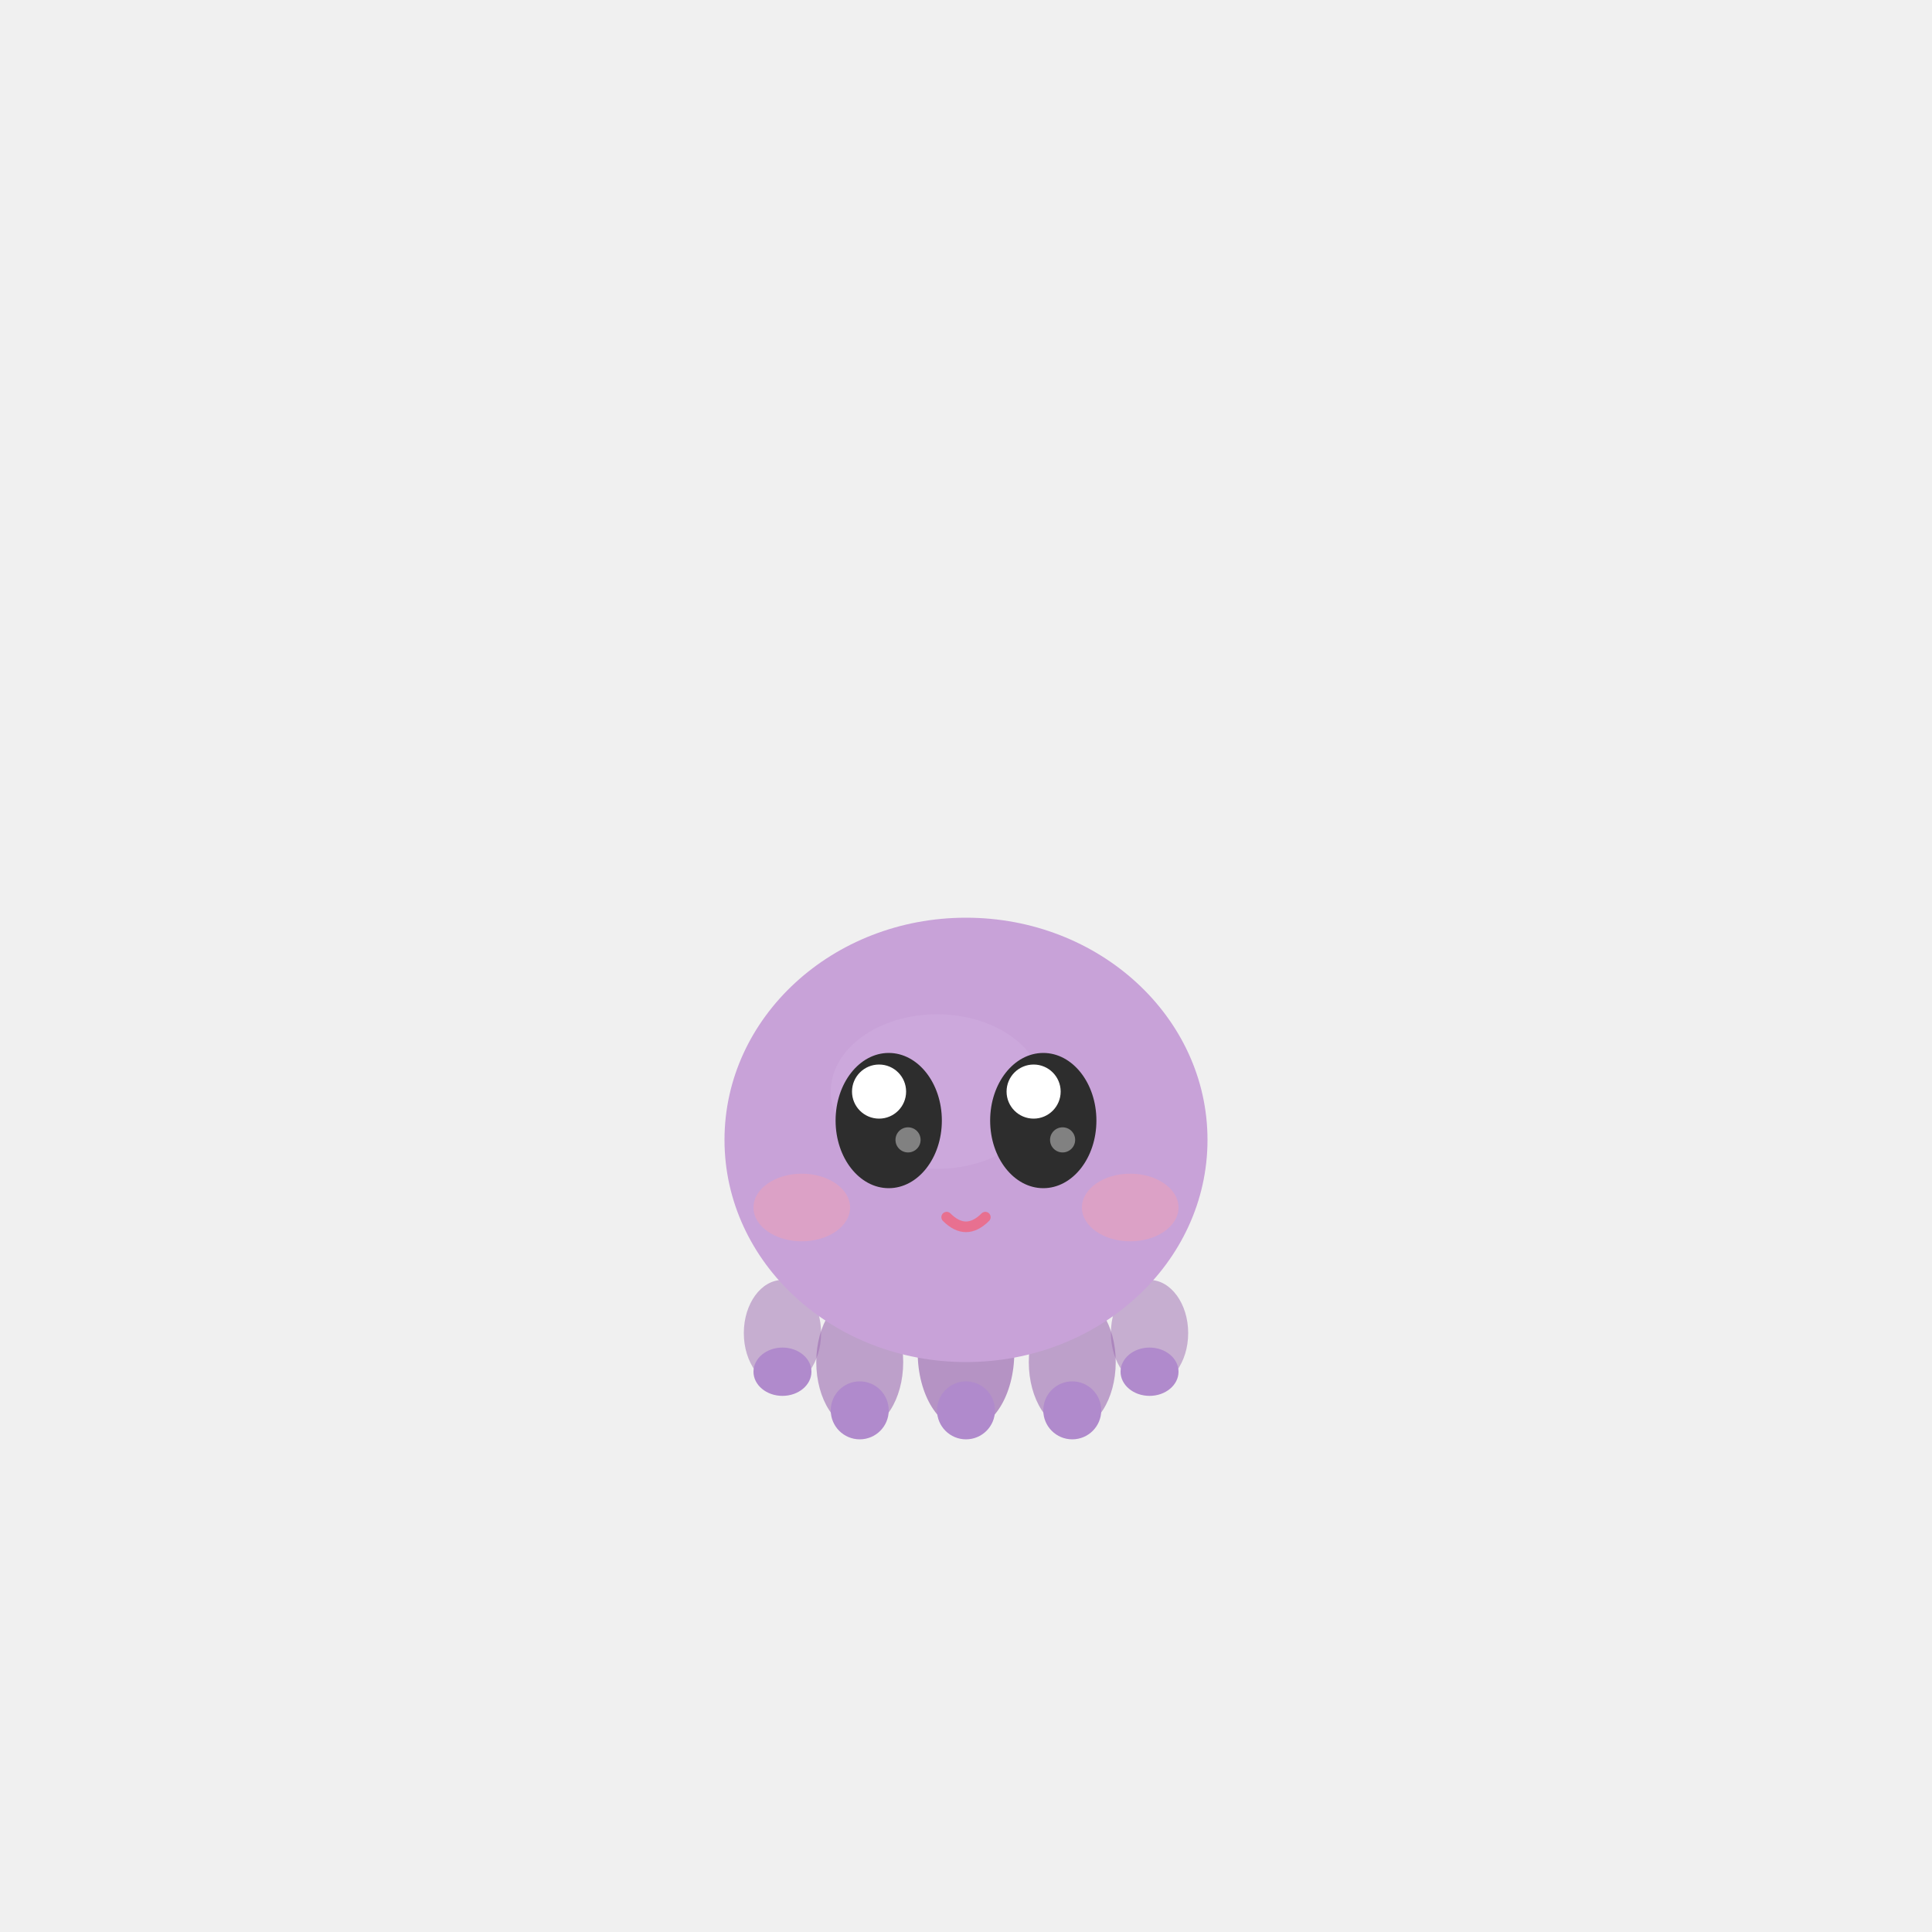
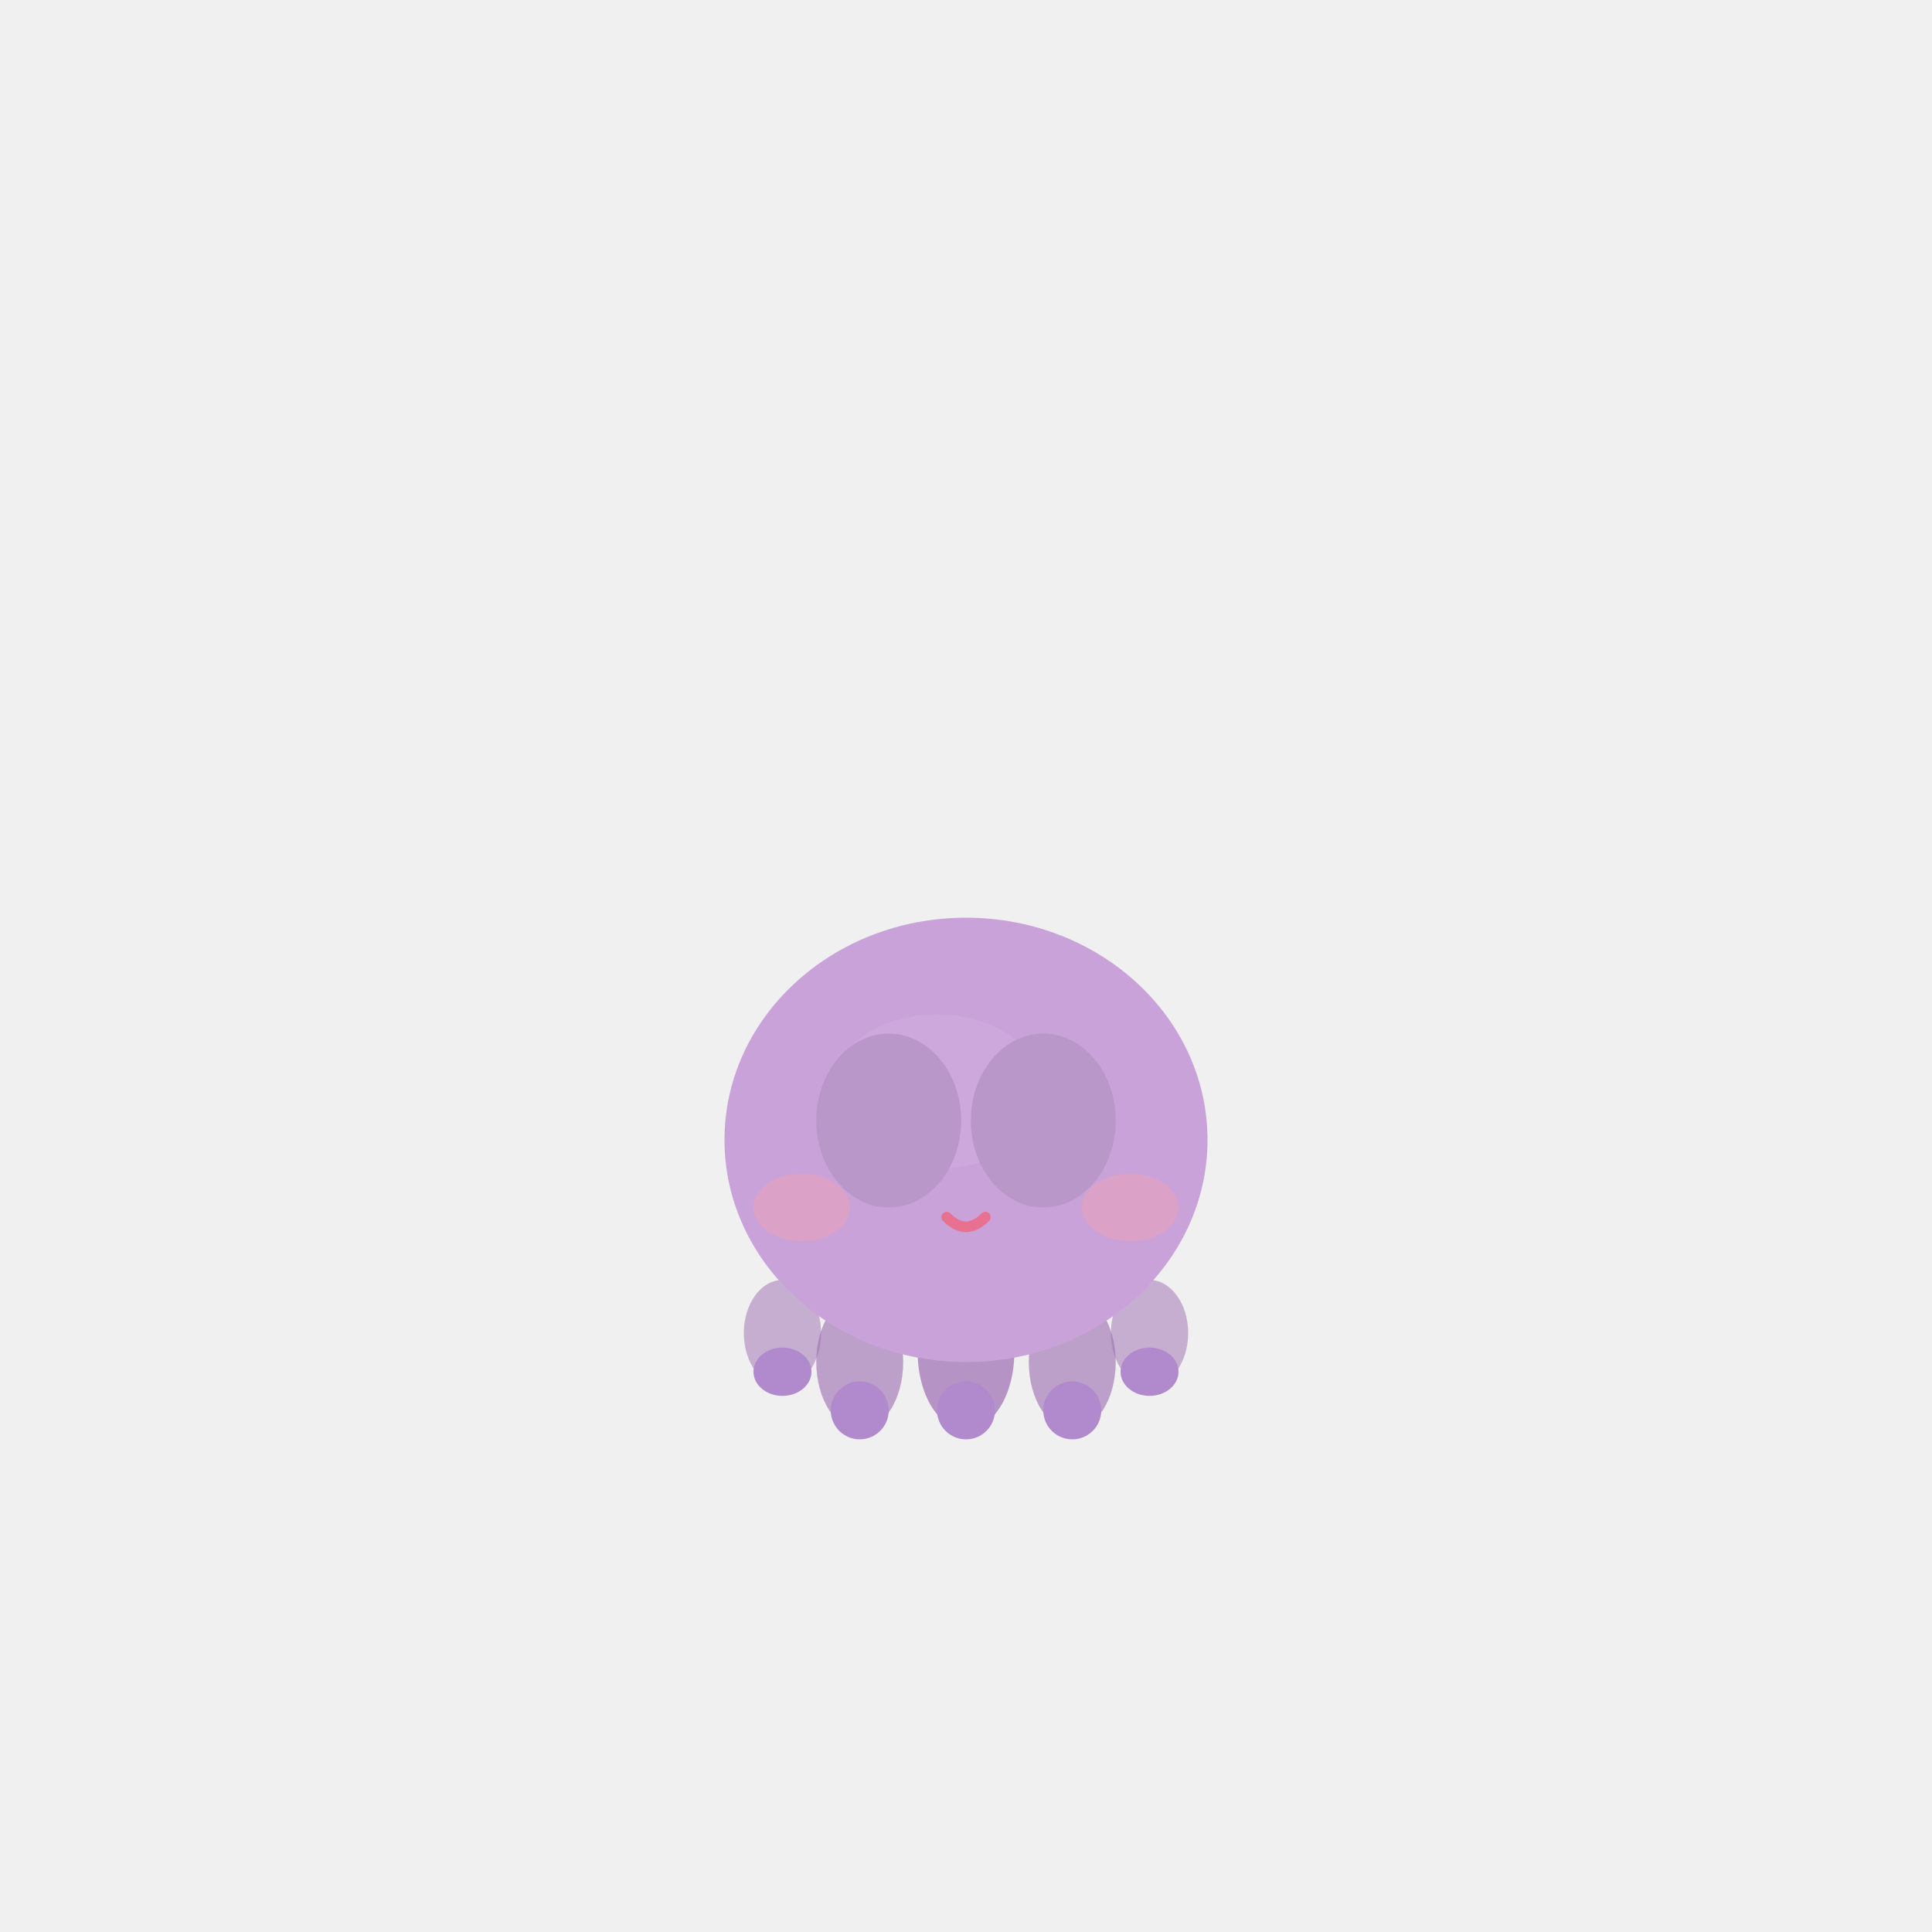
<svg xmlns="http://www.w3.org/2000/svg" viewBox="0 0 200 200" width="200" height="200">
  <style>
- @keyframes breathe{0%,100%{transform:translateY(0)}50%{transform:translateY(-2px)}}
- @keyframes look{0%,100%{transform:translateX(0)}50%{transform:translateX(2px)}}
- @keyframes wobble{0%,100%{transform:rotate(0deg)}25%{transform:rotate(-2deg)}75%{transform:rotate(2deg)}}
- @keyframes shake{0%,100%{transform:translateX(0)}25%{transform:translateX(-2px)}75%{transform:translateX(2px)}}
- @keyframes zz{0%{opacity:0;transform:translate(0,0) scale(0.5)}50%{opacity:1;transform:translate(6px,-12px) scale(1)}100%{opacity:0;transform:translate(12px,-24px) scale(0.8)}}
- @keyframes float{0%,100%{transform:translateY(0)}50%{transform:translateY(-3px)}}
- @keyframes pulse{0%,100%{opacity:0.4}50%{opacity:1}}
- @keyframes sway{0%,100%{transform:rotate(-2deg)}50%{transform:rotate(2deg)}}
+ @keyframes breathe{0%,100%{transform:translateY(0) scale(1,1)}50%{transform:translateY(-1.6px) scale(1.012,1.022)}}
+ @keyframes breatheSlow{0%,100%{transform:translateY(0) scale(1,1)}50%{transform:translateY(-1.1px) scale(1.008,1.016)}}
+ @keyframes breatheDeep{0%,100%{transform:translateY(0) scale(1,1)}48%{transform:translateY(-2.3px) scale(1.016,1.03)}}
+ @keyframes float{0%,100%{transform:translateY(0) rotate(0deg)}50%{transform:translateY(-3.4px) rotate(.8deg)}}
+ @keyframes wobble{0%,100%{transform:rotate(0deg)}30%{transform:rotate(-1.8deg)}70%{transform:rotate(1.8deg)}}
+ @keyframes sway{0%,100%{transform:rotate(-2.6deg)}50%{transform:rotate(2.6deg)}}
+ @keyframes shake{0%,100%{transform:translate(0,0) rotate(0deg)}20%{transform:translate(-1.8px,.4px) rotate(-.7deg)}45%{transform:translate(1.8px,-.4px) rotate(.7deg)}70%{transform:translate(-1px,.3px) rotate(-.4deg)}}
+ @keyframes shakeHard{0%,100%{transform:translate(0,0) rotate(0deg)}18%{transform:translate(-2.6px,.8px) rotate(-1.4deg)}42%{transform:translate(2.6px,-.8px) rotate(1.4deg)}66%{transform:translate(-1.6px,1px) rotate(-.9deg)}86%{transform:translate(1.6px,-1px) rotate(.9deg)}}
+ @keyframes bounce{0%,100%{transform:translateY(0) scale(1,1)}16%{transform:translateY(.8px) scale(1.035,.965)}44%{transform:translateY(-5.5px) scale(.98,1.035)}70%{transform:translateY(.5px) scale(1.028,.975)}88%{transform:translateY(-1.2px) scale(.995,1.005)}}
+ @keyframes wave{0%,100%{transform:rotate(0deg)}50%{transform:rotate(13deg)}}
+ @keyframes pulse{0%,100%{opacity:.45;transform:scale(.82)}50%{opacity:1;transform:scale(1.12)}}
+ @keyframes glow{0%,100%{filter:brightness(1) saturate(1)}50%{filter:brightness(1.09) saturate(1.05)}}
+ @keyframes typepress{0%,100%{transform:translateY(0)}50%{transform:translateY(1.6px)}}
+ @keyframes zz{0%{opacity:0;transform:translate(0,2px) scale(.55)}35%{opacity:.95;transform:translate(3px,-7px) scale(.9)}75%{opacity:.5;transform:translate(6px,-15px) scale(1)}100%{opacity:0;transform:translate(9px,-22px) scale(1.05)}}
+ @keyframes ink{0%{opacity:0;transform:scale(.25)}35%{opacity:.85;transform:scale(1)}100%{opacity:0;transform:scale(1.55)}}
+ @keyframes smoke{0%{opacity:.5;transform:translateY(0) scale(.75)}100%{opacity:0;transform:translateY(-18px) scale(1.5)}}
+ @keyframes look{0%,100%{transform:translateX(-1.4px)}50%{transform:translateX(1.4px)}}
+ @keyframes blink{0%,90%,100%{transform:scaleY(0)}91.5%{transform:scaleY(1)}93%{transform:scaleY(0)}94.2%{transform:scaleY(.5)}95.4%{transform:scaleY(0)}}
+ @keyframes tentacle{0%,100%{transform:rotate(-4.2deg) translateY(0)}50%{transform:rotate(4.2deg) translateY(1.1px)}}
+ @keyframes tentacleMini{0%,100%{transform:rotate(-8deg) translateY(0)}50%{transform:rotate(8deg) translateY(1px)}}
+ @keyframes swayTentacle{0%,100%{transform:rotate(-7deg)}50%{transform:rotate(7deg)}}
</style>
-   <g style="animation:sway 3.5s ease-in-out infinite">
-     <ellipse cx="100" cy="140" rx="5" ry="8" fill="#9B6BB0" opacity="0.7" />
-     <ellipse cx="100" cy="146" rx="3" ry="3" fill="#B08ACC" />
-     <ellipse cx="89" cy="141" rx="4.5" ry="7" fill="#9B6BB0" opacity="0.6" />
-     <ellipse cx="89" cy="146" rx="3" ry="3" fill="#B08ACC" />
-     <ellipse cx="111" cy="141" rx="4.5" ry="7" fill="#9B6BB0" opacity="0.6" />
-     <ellipse cx="111" cy="146" rx="3" ry="3" fill="#B08ACC" />
-     <ellipse cx="81" cy="138" rx="4" ry="5.5" fill="#9B6BB0" opacity="0.5" />
-     <ellipse cx="81" cy="142" rx="3" ry="2.5" fill="#B08ACC" />
-     <ellipse cx="119" cy="138" rx="4" ry="5.5" fill="#9B6BB0" opacity="0.5" />
-     <ellipse cx="119" cy="142" rx="3" ry="2.5" fill="#B08ACC" />
+   <g style="transform-origin:100px 146px;animation:sway 3.8s ease-in-out infinite">
+     <g style="transform-origin:100.00px 134.00px;animation:tentacleMini 2.4s ease-in-out infinite;animation-delay:0s">
+       <ellipse cx="100" cy="140" rx="5" ry="8" fill="#9B6BB0" opacity="0.7" />
+       <ellipse cx="100" cy="146" rx="3" ry="3" fill="#B08ACC" />
+     </g>
+     <g style="transform-origin:89.00px 136.00px;animation:tentacleMini 2.4s ease-in-out infinite;animation-delay:-0.32s">
+       <ellipse cx="89" cy="141" rx="4.5" ry="7" fill="#9B6BB0" opacity="0.6" />
+       <ellipse cx="89" cy="146" rx="3" ry="3" fill="#B08ACC" />
+     </g>
+     <g style="transform-origin:111.00px 136.00px;animation:tentacleMini 2.4s ease-in-out infinite;animation-delay:-0.64s">
+       <ellipse cx="111" cy="141" rx="4.5" ry="7" fill="#9B6BB0" opacity="0.6" />
+       <ellipse cx="111" cy="146" rx="3" ry="3" fill="#B08ACC" />
+     </g>
+     <g style="transform-origin:81.00px 134.50px;animation:tentacleMini 2.4s ease-in-out infinite;animation-delay:-0.96s">
+       <ellipse cx="81" cy="138" rx="4" ry="5.5" fill="#9B6BB0" opacity="0.5" />
+       <ellipse cx="81" cy="142" rx="3" ry="2.5" fill="#B08ACC" />
+     </g>
+     <g style="transform-origin:119.00px 134.50px;animation:tentacleMini 2.4s ease-in-out infinite;animation-delay:-1.28s">
+       <ellipse cx="119" cy="138" rx="4" ry="5.5" fill="#9B6BB0" opacity="0.5" />
+       <ellipse cx="119" cy="142" rx="3" ry="2.5" fill="#B08ACC" />
+     </g>
    <ellipse cx="100" cy="118" rx="25" ry="23" fill="#C8A2D8" />
    <ellipse cx="97" cy="113" rx="11" ry="8" fill="#D8BAE8" opacity="0.25" />
    <ellipse cx="83" cy="125" rx="5" ry="3.5" fill="#F4A0B0" opacity="0.45" />
    <ellipse cx="117" cy="125" rx="5" ry="3.5" fill="#F4A0B0" opacity="0.45" />
    <ellipse cx="92" cy="116" rx="5.5" ry="7" fill="#2D2D2D" />
    <g style="animation:look 3s ease-in-out infinite">
      <ellipse cx="91" cy="113" rx="2.8" ry="2.8" fill="#FFFFFF" />
    </g>
    <ellipse cx="94" cy="118" rx="1.3" ry="1.3" fill="#FFFFFF" opacity="0.4" />
    <ellipse cx="108" cy="116" rx="5.5" ry="7" fill="#2D2D2D" />
    <g style="animation:look 3s ease-in-out infinite">
      <ellipse cx="107" cy="113" rx="2.8" ry="2.8" fill="#FFFFFF" />
    </g>
    <ellipse cx="110" cy="118" rx="1.3" ry="1.3" fill="#FFFFFF" opacity="0.4" />
+     <ellipse cx="92" cy="116" rx="7.50" ry="9.00" fill="#BA97C9" style="transform-origin:92px 107.00px;animation:blink 4.6s ease-in-out infinite" />
+     <ellipse cx="108" cy="116" rx="7.50" ry="9.00" fill="#BA97C9" style="transform-origin:108px 107.00px;animation:blink 4.6s ease-in-out infinite" />
    <path d="M98,126 Q100,128 102,126" stroke="#E87090" stroke-width="1.1" fill="none" stroke-linecap="round" />
  </g>
</svg>
